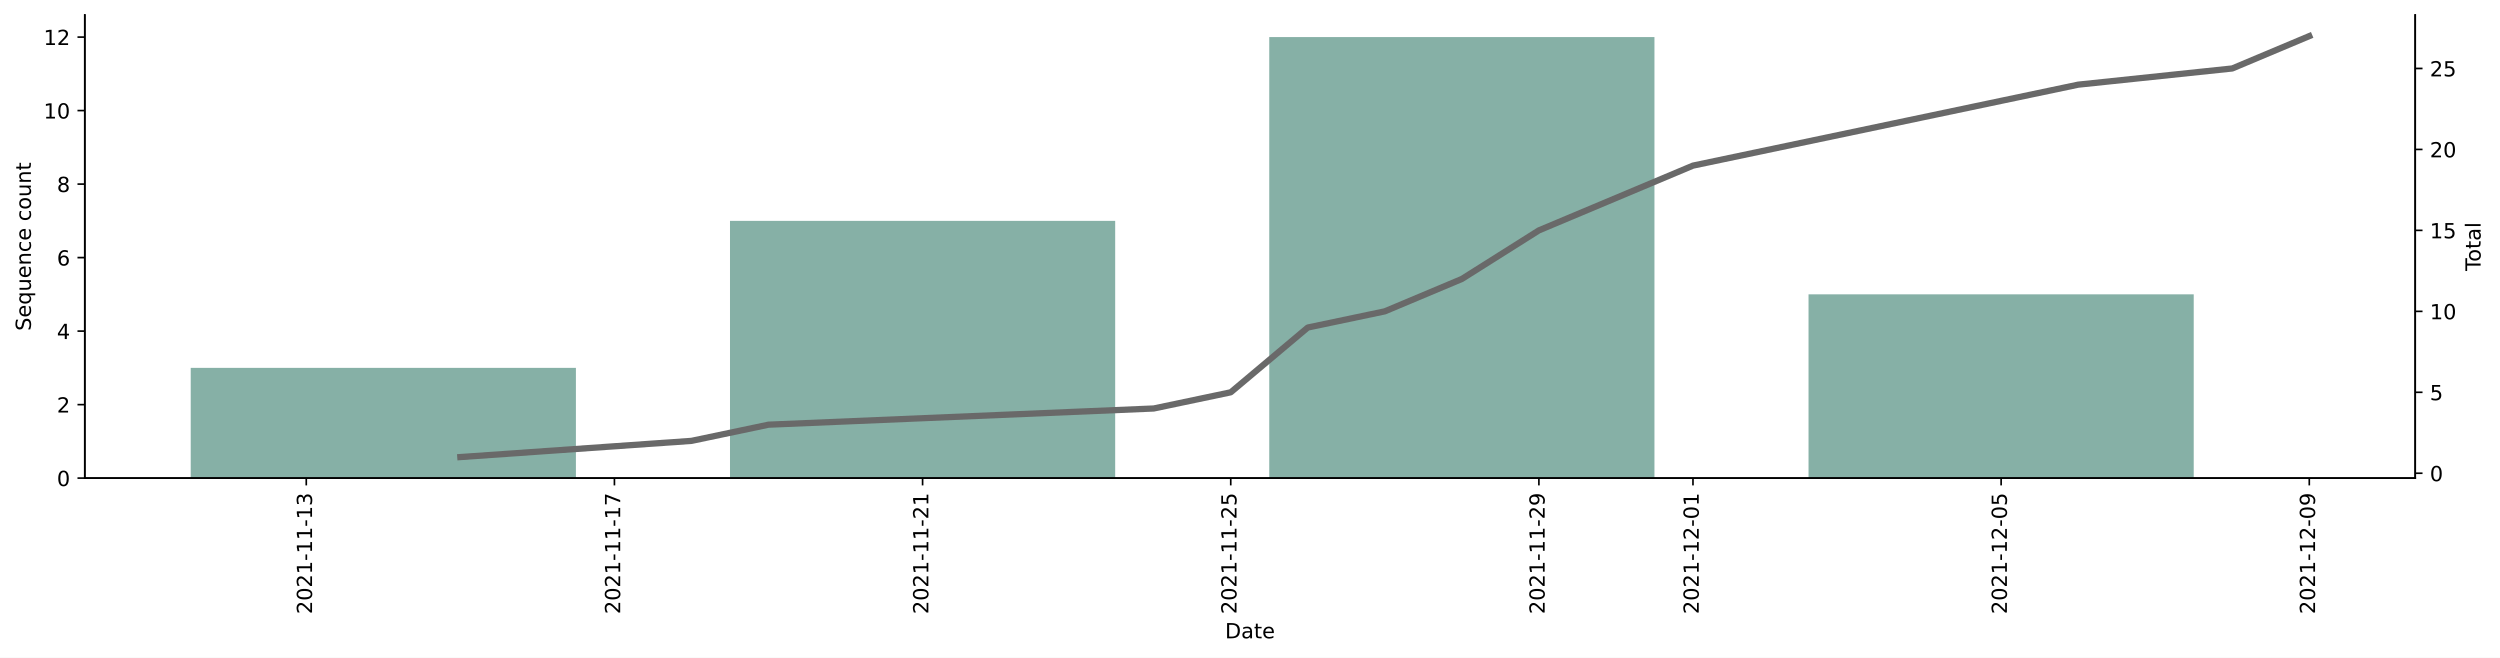
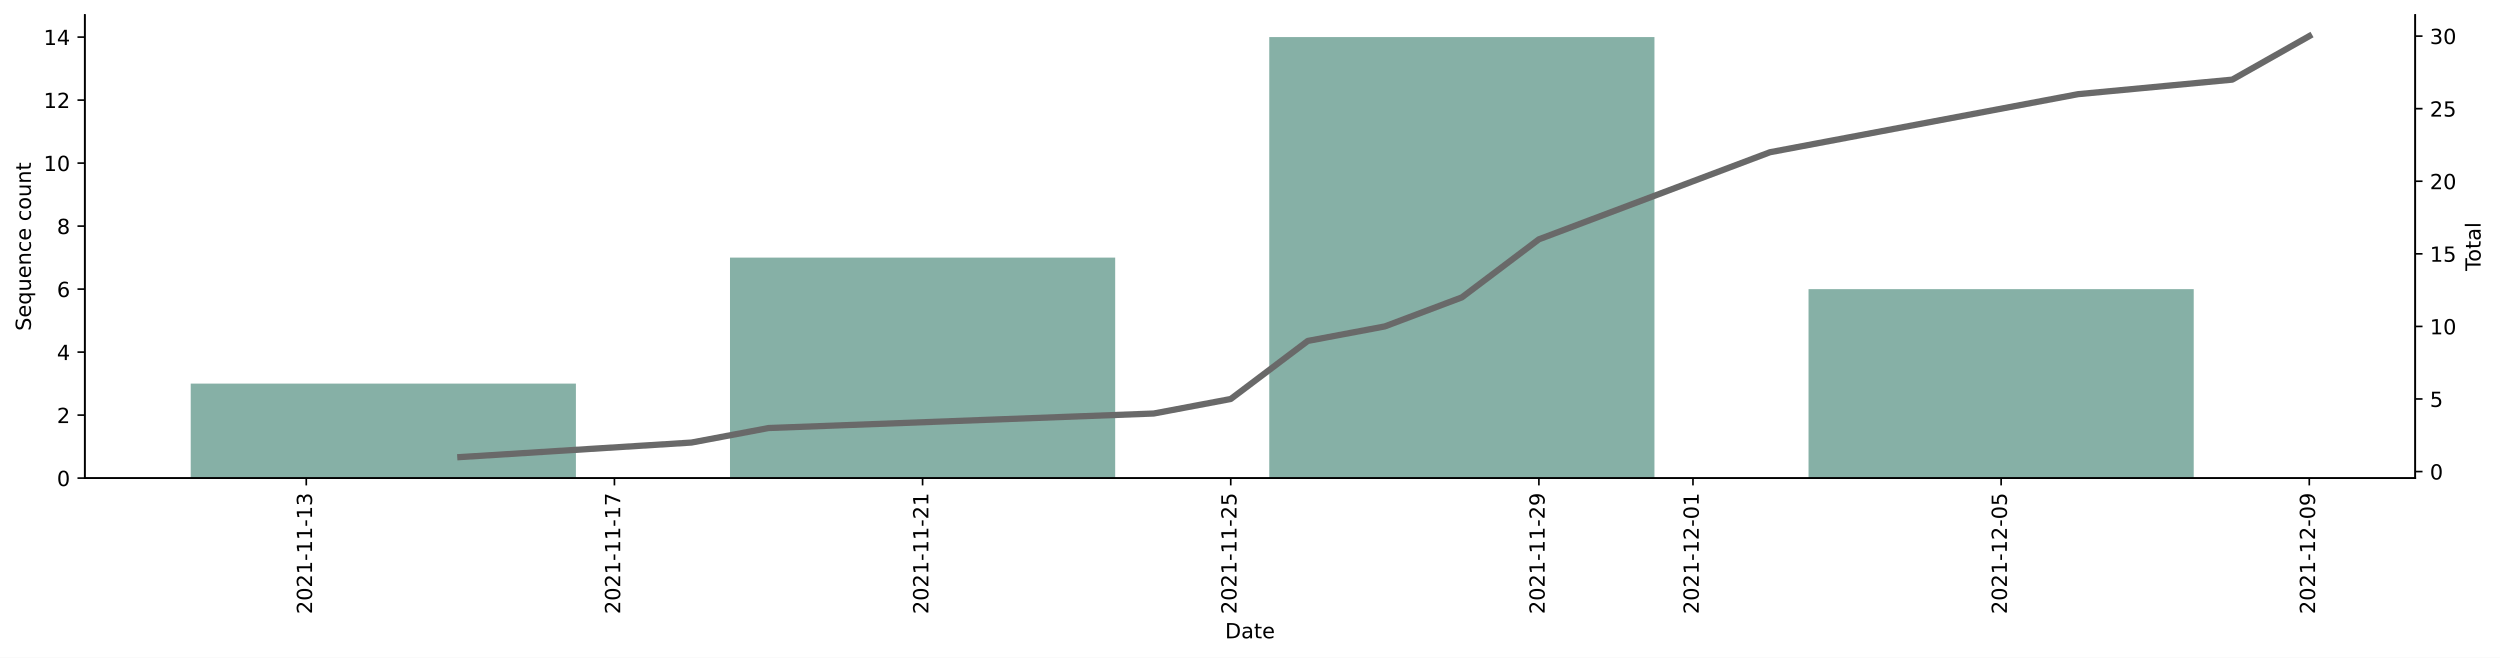
<svg xmlns="http://www.w3.org/2000/svg" xmlns:xlink="http://www.w3.org/1999/xlink" height="314.954pt" version="1.1" viewBox="0 0 1197.206 314.954" width="1197.206pt">
  <defs>
    <style type="text/css">*{stroke-linecap:butt;stroke-linejoin:round;}</style>
  </defs>
  <g id="figure_1">
    <g id="patch_1">
      <path d="M 0 314.954  L 1197.206 314.954  L 1197.206 0  L 0 0  z " style="fill:#ffffff;" />
    </g>
    <g id="axes_1">
      <g id="patch_2">
        <path d="M 40.603 228.96  L 1156.603 228.96  L 1156.603 7.2  L 40.603 7.2  z " style="fill:#ffffff;" />
      </g>
      <g id="patch_3">
-         <path clip-path="url(#p2aad25fb77)" d="M 91.33 228.96  L 275.793 228.96  L 275.793 176.16  L 91.33 176.16  z " style="fill:#86b0a6;" />
+         <path clip-path="url(#p750da3e27f)" d="M 91.33 228.96  L 275.793 228.96  L 275.793 183.703  L 91.33 183.703  z " style="fill:#86b0a6;" />
      </g>
      <g id="patch_4">
-         <path clip-path="url(#p2aad25fb77)" d="M 349.578 228.96  L 534.041 228.96  L 534.041 105.76  L 349.578 105.76  z " style="fill:#86b0a6;" />
+         <path clip-path="url(#p750da3e27f)" d="M 349.578 228.96  L 534.041 228.96  L 534.041 123.36  L 349.578 123.36  z " style="fill:#86b0a6;" />
      </g>
      <g id="patch_5">
-         <path clip-path="url(#p2aad25fb77)" d="M 607.826 228.96  L 792.289 228.96  L 792.289 17.76  L 607.826 17.76  z " style="fill:#86b0a6;" />
+         <path clip-path="url(#p750da3e27f)" d="M 607.826 228.96  L 792.289 228.96  L 792.289 17.76  L 607.826 17.76  z " style="fill:#86b0a6;" />
      </g>
      <g id="patch_6">
-         <path clip-path="url(#p2aad25fb77)" d="M 866.074 228.96  L 1050.537 228.96  L 1050.537 140.96  L 866.074 140.96  z " style="fill:#86b0a6;" />
+         <path clip-path="url(#p750da3e27f)" d="M 866.074 228.96  L 1050.537 228.96  L 1050.537 138.446  L 866.074 138.446  z " style="fill:#86b0a6;" />
      </g>
      <g id="matplotlib.axis_1">
        <g id="xtick_1">
          <g id="line2d_1">
            <defs>
-               <path d="M 0 0  L 0 3.5  " id="m37542d38e5" style="stroke:#000000;stroke-width:0.8;" />
+               <path d="M 0 0  L 0 3.5  " id="m4d6931986b" style="stroke:#000000;stroke-width:0.8;" />
            </defs>
            <g>
-               <use style="stroke:#000000;stroke-width:0.8;" x="146.669" xlink:href="#m37542d38e5" y="228.96" />
+               <use style="stroke:#000000;stroke-width:0.8;" x="146.669" xlink:href="#m4d6931986b" y="228.96" />
            </g>
          </g>
          <g id="text_1">
            <g transform="translate(149.4286 294.0756)rotate(-90)scale(0.1 -0.1)">
              <defs>
                <path d="M 1228 531  L 3431 531  L 3431 0  L 469 0  L 469 531  Q 828 903 1448 1529  Q 2069 2156 2228 2338  Q 2531 2678 2651 2914  Q 2772 3150 2772 3378  Q 2772 3750 2511 3984  Q 2250 4219 1831 4219  Q 1534 4219 1204 4116  Q 875 4013 500 3803  L 500 4441  Q 881 4594 1212 4672  Q 1544 4750 1819 4750  Q 2544 4750 2975 4387  Q 3406 4025 3406 3419  Q 3406 3131 3298 2873  Q 3191 2616 2906 2266  Q 2828 2175 2409 1742  Q 1991 1309 1228 531  z " id="DejaVuSans-32" transform="scale(0.015625)" />
                <path d="M 2034 4250  Q 1547 4250 1301 3770  Q 1056 3291 1056 2328  Q 1056 1369 1301 889  Q 1547 409 2034 409  Q 2525 409 2770 889  Q 3016 1369 3016 2328  Q 3016 3291 2770 3770  Q 2525 4250 2034 4250  z M 2034 4750  Q 2819 4750 3233 4129  Q 3647 3509 3647 2328  Q 3647 1150 3233 529  Q 2819 -91 2034 -91  Q 1250 -91 836 529  Q 422 1150 422 2328  Q 422 3509 836 4129  Q 1250 4750 2034 4750  z " id="DejaVuSans-30" transform="scale(0.015625)" />
                <path d="M 794 531  L 1825 531  L 1825 4091  L 703 3866  L 703 4441  L 1819 4666  L 2450 4666  L 2450 531  L 3481 531  L 3481 0  L 794 0  L 794 531  z " id="DejaVuSans-31" transform="scale(0.015625)" />
                <path d="M 313 2009  L 1997 2009  L 1997 1497  L 313 1497  L 313 2009  z " id="DejaVuSans-2d" transform="scale(0.015625)" />
                <path d="M 2597 2516  Q 3050 2419 3304 2112  Q 3559 1806 3559 1356  Q 3559 666 3084 287  Q 2609 -91 1734 -91  Q 1441 -91 1130 -33  Q 819 25 488 141  L 488 750  Q 750 597 1062 519  Q 1375 441 1716 441  Q 2309 441 2620 675  Q 2931 909 2931 1356  Q 2931 1769 2642 2001  Q 2353 2234 1838 2234  L 1294 2234  L 1294 2753  L 1863 2753  Q 2328 2753 2575 2939  Q 2822 3125 2822 3475  Q 2822 3834 2567 4026  Q 2313 4219 1838 4219  Q 1578 4219 1281 4162  Q 984 4106 628 3988  L 628 4550  Q 988 4650 1302 4700  Q 1616 4750 1894 4750  Q 2613 4750 3031 4423  Q 3450 4097 3450 3541  Q 3450 3153 3228 2886  Q 3006 2619 2597 2516  z " id="DejaVuSans-33" transform="scale(0.015625)" />
              </defs>
              <use xlink:href="#DejaVuSans-32" />
              <use x="63.623" xlink:href="#DejaVuSans-30" />
              <use x="127.246" xlink:href="#DejaVuSans-32" />
              <use x="190.869" xlink:href="#DejaVuSans-31" />
              <use x="254.492" xlink:href="#DejaVuSans-2d" />
              <use x="290.576" xlink:href="#DejaVuSans-31" />
              <use x="354.199" xlink:href="#DejaVuSans-31" />
              <use x="417.822" xlink:href="#DejaVuSans-2d" />
              <use x="453.906" xlink:href="#DejaVuSans-31" />
              <use x="517.529" xlink:href="#DejaVuSans-33" />
            </g>
          </g>
        </g>
        <g id="xtick_2">
          <g id="line2d_2">
            <g>
-               <use style="stroke:#000000;stroke-width:0.8;" x="294.239" xlink:href="#m37542d38e5" y="228.96" />
+               <use style="stroke:#000000;stroke-width:0.8;" x="294.239" xlink:href="#m4d6931986b" y="228.96" />
            </g>
          </g>
          <g id="text_2">
            <g transform="translate(296.9989 294.0756)rotate(-90)scale(0.1 -0.1)">
              <defs>
                <path d="M 525 4666  L 3525 4666  L 3525 4397  L 1831 0  L 1172 0  L 2766 4134  L 525 4134  L 525 4666  z " id="DejaVuSans-37" transform="scale(0.015625)" />
              </defs>
              <use xlink:href="#DejaVuSans-32" />
              <use x="63.623" xlink:href="#DejaVuSans-30" />
              <use x="127.246" xlink:href="#DejaVuSans-32" />
              <use x="190.869" xlink:href="#DejaVuSans-31" />
              <use x="254.492" xlink:href="#DejaVuSans-2d" />
              <use x="290.576" xlink:href="#DejaVuSans-31" />
              <use x="354.199" xlink:href="#DejaVuSans-31" />
              <use x="417.822" xlink:href="#DejaVuSans-2d" />
              <use x="453.906" xlink:href="#DejaVuSans-31" />
              <use x="517.529" xlink:href="#DejaVuSans-37" />
            </g>
          </g>
        </g>
        <g id="xtick_3">
          <g id="line2d_3">
            <g>
-               <use style="stroke:#000000;stroke-width:0.8;" x="441.81" xlink:href="#m37542d38e5" y="228.96" />
+               <use style="stroke:#000000;stroke-width:0.8;" x="441.81" xlink:href="#m4d6931986b" y="228.96" />
            </g>
          </g>
          <g id="text_3">
            <g transform="translate(444.5691 294.0756)rotate(-90)scale(0.1 -0.1)">
              <use xlink:href="#DejaVuSans-32" />
              <use x="63.623" xlink:href="#DejaVuSans-30" />
              <use x="127.246" xlink:href="#DejaVuSans-32" />
              <use x="190.869" xlink:href="#DejaVuSans-31" />
              <use x="254.492" xlink:href="#DejaVuSans-2d" />
              <use x="290.576" xlink:href="#DejaVuSans-31" />
              <use x="354.199" xlink:href="#DejaVuSans-31" />
              <use x="417.822" xlink:href="#DejaVuSans-2d" />
              <use x="453.906" xlink:href="#DejaVuSans-32" />
              <use x="517.529" xlink:href="#DejaVuSans-31" />
            </g>
          </g>
        </g>
        <g id="xtick_4">
          <g id="line2d_4">
            <g>
-               <use style="stroke:#000000;stroke-width:0.8;" x="589.38" xlink:href="#m37542d38e5" y="228.96" />
+               <use style="stroke:#000000;stroke-width:0.8;" x="589.38" xlink:href="#m4d6931986b" y="228.96" />
            </g>
          </g>
          <g id="text_4">
            <g transform="translate(592.1394 294.0756)rotate(-90)scale(0.1 -0.1)">
              <defs>
                <path d="M 691 4666  L 3169 4666  L 3169 4134  L 1269 4134  L 1269 2991  Q 1406 3038 1543 3061  Q 1681 3084 1819 3084  Q 2600 3084 3056 2656  Q 3513 2228 3513 1497  Q 3513 744 3044 326  Q 2575 -91 1722 -91  Q 1428 -91 1123 -41  Q 819 9 494 109  L 494 744  Q 775 591 1075 516  Q 1375 441 1709 441  Q 2250 441 2565 725  Q 2881 1009 2881 1497  Q 2881 1984 2565 2268  Q 2250 2553 1709 2553  Q 1456 2553 1204 2497  Q 953 2441 691 2322  L 691 4666  z " id="DejaVuSans-35" transform="scale(0.015625)" />
              </defs>
              <use xlink:href="#DejaVuSans-32" />
              <use x="63.623" xlink:href="#DejaVuSans-30" />
              <use x="127.246" xlink:href="#DejaVuSans-32" />
              <use x="190.869" xlink:href="#DejaVuSans-31" />
              <use x="254.492" xlink:href="#DejaVuSans-2d" />
              <use x="290.576" xlink:href="#DejaVuSans-31" />
              <use x="354.199" xlink:href="#DejaVuSans-31" />
              <use x="417.822" xlink:href="#DejaVuSans-2d" />
              <use x="453.906" xlink:href="#DejaVuSans-32" />
              <use x="517.529" xlink:href="#DejaVuSans-35" />
            </g>
          </g>
        </g>
        <g id="xtick_5">
          <g id="line2d_5">
            <g>
-               <use style="stroke:#000000;stroke-width:0.8;" x="736.95" xlink:href="#m37542d38e5" y="228.96" />
+               <use style="stroke:#000000;stroke-width:0.8;" x="736.95" xlink:href="#m4d6931986b" y="228.96" />
            </g>
          </g>
          <g id="text_5">
            <g transform="translate(739.7096 294.0756)rotate(-90)scale(0.1 -0.1)">
              <defs>
                <path d="M 703 97  L 703 672  Q 941 559 1184 500  Q 1428 441 1663 441  Q 2288 441 2617 861  Q 2947 1281 2994 2138  Q 2813 1869 2534 1725  Q 2256 1581 1919 1581  Q 1219 1581 811 2004  Q 403 2428 403 3163  Q 403 3881 828 4315  Q 1253 4750 1959 4750  Q 2769 4750 3195 4129  Q 3622 3509 3622 2328  Q 3622 1225 3098 567  Q 2575 -91 1691 -91  Q 1453 -91 1209 -44  Q 966 3 703 97  z M 1959 2075  Q 2384 2075 2632 2365  Q 2881 2656 2881 3163  Q 2881 3666 2632 3958  Q 2384 4250 1959 4250  Q 1534 4250 1286 3958  Q 1038 3666 1038 3163  Q 1038 2656 1286 2365  Q 1534 2075 1959 2075  z " id="DejaVuSans-39" transform="scale(0.015625)" />
              </defs>
              <use xlink:href="#DejaVuSans-32" />
              <use x="63.623" xlink:href="#DejaVuSans-30" />
              <use x="127.246" xlink:href="#DejaVuSans-32" />
              <use x="190.869" xlink:href="#DejaVuSans-31" />
              <use x="254.492" xlink:href="#DejaVuSans-2d" />
              <use x="290.576" xlink:href="#DejaVuSans-31" />
              <use x="354.199" xlink:href="#DejaVuSans-31" />
              <use x="417.822" xlink:href="#DejaVuSans-2d" />
              <use x="453.906" xlink:href="#DejaVuSans-32" />
              <use x="517.529" xlink:href="#DejaVuSans-39" />
            </g>
          </g>
        </g>
        <g id="xtick_6">
          <g id="line2d_6">
            <g>
-               <use style="stroke:#000000;stroke-width:0.8;" x="810.735" xlink:href="#m37542d38e5" y="228.96" />
+               <use style="stroke:#000000;stroke-width:0.8;" x="810.735" xlink:href="#m4d6931986b" y="228.96" />
            </g>
          </g>
          <g id="text_6">
            <g transform="translate(813.4947 294.0756)rotate(-90)scale(0.1 -0.1)">
              <use xlink:href="#DejaVuSans-32" />
              <use x="63.623" xlink:href="#DejaVuSans-30" />
              <use x="127.246" xlink:href="#DejaVuSans-32" />
              <use x="190.869" xlink:href="#DejaVuSans-31" />
              <use x="254.492" xlink:href="#DejaVuSans-2d" />
              <use x="290.576" xlink:href="#DejaVuSans-31" />
              <use x="354.199" xlink:href="#DejaVuSans-32" />
              <use x="417.822" xlink:href="#DejaVuSans-2d" />
              <use x="453.906" xlink:href="#DejaVuSans-30" />
              <use x="517.529" xlink:href="#DejaVuSans-31" />
            </g>
          </g>
        </g>
        <g id="xtick_7">
          <g id="line2d_7">
            <g>
-               <use style="stroke:#000000;stroke-width:0.8;" x="958.306" xlink:href="#m37542d38e5" y="228.96" />
+               <use style="stroke:#000000;stroke-width:0.8;" x="958.306" xlink:href="#m4d6931986b" y="228.96" />
            </g>
          </g>
          <g id="text_7">
            <g transform="translate(961.065 294.0756)rotate(-90)scale(0.1 -0.1)">
              <use xlink:href="#DejaVuSans-32" />
              <use x="63.623" xlink:href="#DejaVuSans-30" />
              <use x="127.246" xlink:href="#DejaVuSans-32" />
              <use x="190.869" xlink:href="#DejaVuSans-31" />
              <use x="254.492" xlink:href="#DejaVuSans-2d" />
              <use x="290.576" xlink:href="#DejaVuSans-31" />
              <use x="354.199" xlink:href="#DejaVuSans-32" />
              <use x="417.822" xlink:href="#DejaVuSans-2d" />
              <use x="453.906" xlink:href="#DejaVuSans-30" />
              <use x="517.529" xlink:href="#DejaVuSans-35" />
            </g>
          </g>
        </g>
        <g id="xtick_8">
          <g id="line2d_8">
            <g>
-               <use style="stroke:#000000;stroke-width:0.8;" x="1105.876" xlink:href="#m37542d38e5" y="228.96" />
+               <use style="stroke:#000000;stroke-width:0.8;" x="1105.876" xlink:href="#m4d6931986b" y="228.96" />
            </g>
          </g>
          <g id="text_8">
            <g transform="translate(1108.635 294.0756)rotate(-90)scale(0.1 -0.1)">
              <use xlink:href="#DejaVuSans-32" />
              <use x="63.623" xlink:href="#DejaVuSans-30" />
              <use x="127.246" xlink:href="#DejaVuSans-32" />
              <use x="190.869" xlink:href="#DejaVuSans-31" />
              <use x="254.492" xlink:href="#DejaVuSans-2d" />
              <use x="290.576" xlink:href="#DejaVuSans-31" />
              <use x="354.199" xlink:href="#DejaVuSans-32" />
              <use x="417.822" xlink:href="#DejaVuSans-2d" />
              <use x="453.906" xlink:href="#DejaVuSans-30" />
              <use x="517.529" xlink:href="#DejaVuSans-39" />
            </g>
          </g>
        </g>
        <g id="text_9">
          <g transform="translate(586.6523 305.6741)scale(0.1 -0.1)">
            <defs>
              <path d="M 1259 4147  L 1259 519  L 2022 519  Q 2988 519 3436 956  Q 3884 1394 3884 2338  Q 3884 3275 3436 3711  Q 2988 4147 2022 4147  L 1259 4147  z M 628 4666  L 1925 4666  Q 3281 4666 3915 4102  Q 4550 3538 4550 2338  Q 4550 1131 3912 565  Q 3275 0 1925 0  L 628 0  L 628 4666  z " id="DejaVuSans-44" transform="scale(0.015625)" />
              <path d="M 2194 1759  Q 1497 1759 1228 1600  Q 959 1441 959 1056  Q 959 750 1161 570  Q 1363 391 1709 391  Q 2188 391 2477 730  Q 2766 1069 2766 1631  L 2766 1759  L 2194 1759  z M 3341 1997  L 3341 0  L 2766 0  L 2766 531  Q 2569 213 2275 61  Q 1981 -91 1556 -91  Q 1019 -91 701 211  Q 384 513 384 1019  Q 384 1609 779 1909  Q 1175 2209 1959 2209  L 2766 2209  L 2766 2266  Q 2766 2663 2505 2880  Q 2244 3097 1772 3097  Q 1472 3097 1187 3025  Q 903 2953 641 2809  L 641 3341  Q 956 3463 1253 3523  Q 1550 3584 1831 3584  Q 2591 3584 2966 3190  Q 3341 2797 3341 1997  z " id="DejaVuSans-61" transform="scale(0.015625)" />
              <path d="M 1172 4494  L 1172 3500  L 2356 3500  L 2356 3053  L 1172 3053  L 1172 1153  Q 1172 725 1289 603  Q 1406 481 1766 481  L 2356 481  L 2356 0  L 1766 0  Q 1100 0 847 248  Q 594 497 594 1153  L 594 3053  L 172 3053  L 172 3500  L 594 3500  L 594 4494  L 1172 4494  z " id="DejaVuSans-74" transform="scale(0.015625)" />
              <path d="M 3597 1894  L 3597 1613  L 953 1613  Q 991 1019 1311 708  Q 1631 397 2203 397  Q 2534 397 2845 478  Q 3156 559 3463 722  L 3463 178  Q 3153 47 2828 -22  Q 2503 -91 2169 -91  Q 1331 -91 842 396  Q 353 884 353 1716  Q 353 2575 817 3079  Q 1281 3584 2069 3584  Q 2775 3584 3186 3129  Q 3597 2675 3597 1894  z M 3022 2063  Q 3016 2534 2758 2815  Q 2500 3097 2075 3097  Q 1594 3097 1305 2825  Q 1016 2553 972 2059  L 3022 2063  z " id="DejaVuSans-65" transform="scale(0.015625)" />
            </defs>
            <use xlink:href="#DejaVuSans-44" />
            <use x="77.002" xlink:href="#DejaVuSans-61" />
            <use x="138.281" xlink:href="#DejaVuSans-74" />
            <use x="177.49" xlink:href="#DejaVuSans-65" />
          </g>
        </g>
      </g>
      <g id="matplotlib.axis_2">
        <g id="ytick_1">
          <g id="line2d_9">
            <defs>
-               <path d="M 0 0  L -3.5 0  " id="m9adfae0d2d" style="stroke:#000000;stroke-width:0.8;" />
+               <path d="M 0 0  L -3.5 0  " id="m0420db209f" style="stroke:#000000;stroke-width:0.8;" />
            </defs>
            <g>
-               <use style="stroke:#000000;stroke-width:0.8;" x="40.603" xlink:href="#m9adfae0d2d" y="228.96" />
+               <use style="stroke:#000000;stroke-width:0.8;" x="40.603" xlink:href="#m0420db209f" y="228.96" />
            </g>
          </g>
          <g id="text_10">
            <g transform="translate(27.24063 232.7592)scale(0.1 -0.1)">
              <use xlink:href="#DejaVuSans-30" />
            </g>
          </g>
        </g>
        <g id="ytick_2">
          <g id="line2d_10">
            <g>
-               <use style="stroke:#000000;stroke-width:0.8;" x="40.603" xlink:href="#m9adfae0d2d" y="193.76" />
+               <use style="stroke:#000000;stroke-width:0.8;" x="40.603" xlink:href="#m0420db209f" y="198.789" />
            </g>
          </g>
          <g id="text_11">
-             <g transform="translate(27.24063 197.5592)scale(0.1 -0.1)">
+             <g transform="translate(27.24063 202.5878)scale(0.1 -0.1)">
              <use xlink:href="#DejaVuSans-32" />
            </g>
          </g>
        </g>
        <g id="ytick_3">
          <g id="line2d_11">
            <g>
-               <use style="stroke:#000000;stroke-width:0.8;" x="40.603" xlink:href="#m9adfae0d2d" y="158.56" />
+               <use style="stroke:#000000;stroke-width:0.8;" x="40.603" xlink:href="#m0420db209f" y="168.617" />
            </g>
          </g>
          <g id="text_12">
-             <g transform="translate(27.24063 162.3592)scale(0.1 -0.1)">
+             <g transform="translate(27.24063 172.4164)scale(0.1 -0.1)">
              <defs>
                <path d="M 2419 4116  L 825 1625  L 2419 1625  L 2419 4116  z M 2253 4666  L 3047 4666  L 3047 1625  L 3713 1625  L 3713 1100  L 3047 1100  L 3047 0  L 2419 0  L 2419 1100  L 313 1100  L 313 1709  L 2253 4666  z " id="DejaVuSans-34" transform="scale(0.015625)" />
              </defs>
              <use xlink:href="#DejaVuSans-34" />
            </g>
          </g>
        </g>
        <g id="ytick_4">
          <g id="line2d_12">
            <g>
-               <use style="stroke:#000000;stroke-width:0.8;" x="40.603" xlink:href="#m9adfae0d2d" y="123.36" />
+               <use style="stroke:#000000;stroke-width:0.8;" x="40.603" xlink:href="#m0420db209f" y="138.446" />
            </g>
          </g>
          <g id="text_13">
-             <g transform="translate(27.24063 127.1592)scale(0.1 -0.1)">
+             <g transform="translate(27.24063 142.2449)scale(0.1 -0.1)">
              <defs>
                <path d="M 2113 2584  Q 1688 2584 1439 2293  Q 1191 2003 1191 1497  Q 1191 994 1439 701  Q 1688 409 2113 409  Q 2538 409 2786 701  Q 3034 994 3034 1497  Q 3034 2003 2786 2293  Q 2538 2584 2113 2584  z M 3366 4563  L 3366 3988  Q 3128 4100 2886 4159  Q 2644 4219 2406 4219  Q 1781 4219 1451 3797  Q 1122 3375 1075 2522  Q 1259 2794 1537 2939  Q 1816 3084 2150 3084  Q 2853 3084 3261 2657  Q 3669 2231 3669 1497  Q 3669 778 3244 343  Q 2819 -91 2113 -91  Q 1303 -91 875 529  Q 447 1150 447 2328  Q 447 3434 972 4092  Q 1497 4750 2381 4750  Q 2619 4750 2861 4703  Q 3103 4656 3366 4563  z " id="DejaVuSans-36" transform="scale(0.015625)" />
              </defs>
              <use xlink:href="#DejaVuSans-36" />
            </g>
          </g>
        </g>
        <g id="ytick_5">
          <g id="line2d_13">
            <g>
-               <use style="stroke:#000000;stroke-width:0.8;" x="40.603" xlink:href="#m9adfae0d2d" y="88.16" />
+               <use style="stroke:#000000;stroke-width:0.8;" x="40.603" xlink:href="#m0420db209f" y="108.274" />
            </g>
          </g>
          <g id="text_14">
-             <g transform="translate(27.24063 91.95922)scale(0.1 -0.1)">
+             <g transform="translate(27.24063 112.0735)scale(0.1 -0.1)">
              <defs>
                <path d="M 2034 2216  Q 1584 2216 1326 1975  Q 1069 1734 1069 1313  Q 1069 891 1326 650  Q 1584 409 2034 409  Q 2484 409 2743 651  Q 3003 894 3003 1313  Q 3003 1734 2745 1975  Q 2488 2216 2034 2216  z M 1403 2484  Q 997 2584 770 2862  Q 544 3141 544 3541  Q 544 4100 942 4425  Q 1341 4750 2034 4750  Q 2731 4750 3128 4425  Q 3525 4100 3525 3541  Q 3525 3141 3298 2862  Q 3072 2584 2669 2484  Q 3125 2378 3379 2068  Q 3634 1759 3634 1313  Q 3634 634 3220 271  Q 2806 -91 2034 -91  Q 1263 -91 848 271  Q 434 634 434 1313  Q 434 1759 690 2068  Q 947 2378 1403 2484  z M 1172 3481  Q 1172 3119 1398 2916  Q 1625 2713 2034 2713  Q 2441 2713 2670 2916  Q 2900 3119 2900 3481  Q 2900 3844 2670 4047  Q 2441 4250 2034 4250  Q 1625 4250 1398 4047  Q 1172 3844 1172 3481  z " id="DejaVuSans-38" transform="scale(0.015625)" />
              </defs>
              <use xlink:href="#DejaVuSans-38" />
            </g>
          </g>
        </g>
        <g id="ytick_6">
          <g id="line2d_14">
            <g>
-               <use style="stroke:#000000;stroke-width:0.8;" x="40.603" xlink:href="#m9adfae0d2d" y="52.96" />
+               <use style="stroke:#000000;stroke-width:0.8;" x="40.603" xlink:href="#m0420db209f" y="78.103" />
            </g>
          </g>
          <g id="text_15">
-             <g transform="translate(20.87813 56.75922)scale(0.1 -0.1)">
+             <g transform="translate(20.87813 81.90208)scale(0.1 -0.1)">
              <use xlink:href="#DejaVuSans-31" />
              <use x="63.623" xlink:href="#DejaVuSans-30" />
            </g>
          </g>
        </g>
        <g id="ytick_7">
          <g id="line2d_15">
            <g>
-               <use style="stroke:#000000;stroke-width:0.8;" x="40.603" xlink:href="#m9adfae0d2d" y="17.76" />
+               <use style="stroke:#000000;stroke-width:0.8;" x="40.603" xlink:href="#m0420db209f" y="47.931" />
            </g>
          </g>
          <g id="text_16">
+             <g transform="translate(20.87813 51.73065)scale(0.1 -0.1)">
+               <use xlink:href="#DejaVuSans-31" />
+               <use x="63.623" xlink:href="#DejaVuSans-32" />
+             </g>
+           </g>
+         </g>
+         <g id="ytick_8">
+           <g id="line2d_16">
+             <g>
+               <use style="stroke:#000000;stroke-width:0.8;" x="40.603" xlink:href="#m0420db209f" y="17.76" />
+             </g>
+           </g>
+           <g id="text_17">
            <g transform="translate(20.87813 21.55922)scale(0.1 -0.1)">
              <use xlink:href="#DejaVuSans-31" />
-               <use x="63.623" xlink:href="#DejaVuSans-32" />
-             </g>
-           </g>
-         </g>
-         <g id="text_17">
+               <use x="63.623" xlink:href="#DejaVuSans-34" />
+             </g>
+           </g>
+         </g>
+         <g id="text_18">
          <g transform="translate(14.79844 158.4402)rotate(-90)scale(0.1 -0.1)">
            <defs>
              <path d="M 3425 4513  L 3425 3897  Q 3066 4069 2747 4153  Q 2428 4238 2131 4238  Q 1616 4238 1336 4038  Q 1056 3838 1056 3469  Q 1056 3159 1242 3001  Q 1428 2844 1947 2747  L 2328 2669  Q 3034 2534 3370 2195  Q 3706 1856 3706 1288  Q 3706 609 3251 259  Q 2797 -91 1919 -91  Q 1588 -91 1214 -16  Q 841 59 441 206  L 441 856  Q 825 641 1194 531  Q 1563 422 1919 422  Q 2459 422 2753 634  Q 3047 847 3047 1241  Q 3047 1584 2836 1778  Q 2625 1972 2144 2069  L 1759 2144  Q 1053 2284 737 2584  Q 422 2884 422 3419  Q 422 4038 858 4394  Q 1294 4750 2059 4750  Q 2388 4750 2728 4690  Q 3069 4631 3425 4513  z " id="DejaVuSans-53" transform="scale(0.015625)" />
              <path d="M 947 1747  Q 947 1113 1208 752  Q 1469 391 1925 391  Q 2381 391 2643 752  Q 2906 1113 2906 1747  Q 2906 2381 2643 2742  Q 2381 3103 1925 3103  Q 1469 3103 1208 2742  Q 947 2381 947 1747  z M 2906 525  Q 2725 213 2448 61  Q 2172 -91 1784 -91  Q 1150 -91 751 415  Q 353 922 353 1747  Q 353 2572 751 3078  Q 1150 3584 1784 3584  Q 2172 3584 2448 3432  Q 2725 3281 2906 2969  L 2906 3500  L 3481 3500  L 3481 -1331  L 2906 -1331  L 2906 525  z " id="DejaVuSans-71" transform="scale(0.015625)" />
              <path d="M 544 1381  L 544 3500  L 1119 3500  L 1119 1403  Q 1119 906 1312 657  Q 1506 409 1894 409  Q 2359 409 2629 706  Q 2900 1003 2900 1516  L 2900 3500  L 3475 3500  L 3475 0  L 2900 0  L 2900 538  Q 2691 219 2414 64  Q 2138 -91 1772 -91  Q 1169 -91 856 284  Q 544 659 544 1381  z M 1991 3584  L 1991 3584  z " id="DejaVuSans-75" transform="scale(0.015625)" />
              <path d="M 3513 2113  L 3513 0  L 2938 0  L 2938 2094  Q 2938 2591 2744 2837  Q 2550 3084 2163 3084  Q 1697 3084 1428 2787  Q 1159 2491 1159 1978  L 1159 0  L 581 0  L 581 3500  L 1159 3500  L 1159 2956  Q 1366 3272 1645 3428  Q 1925 3584 2291 3584  Q 2894 3584 3203 3211  Q 3513 2838 3513 2113  z " id="DejaVuSans-6e" transform="scale(0.015625)" />
              <path d="M 3122 3366  L 3122 2828  Q 2878 2963 2633 3030  Q 2388 3097 2138 3097  Q 1578 3097 1268 2742  Q 959 2388 959 1747  Q 959 1106 1268 751  Q 1578 397 2138 397  Q 2388 397 2633 464  Q 2878 531 3122 666  L 3122 134  Q 2881 22 2623 -34  Q 2366 -91 2075 -91  Q 1284 -91 818 406  Q 353 903 353 1747  Q 353 2603 823 3093  Q 1294 3584 2113 3584  Q 2378 3584 2631 3529  Q 2884 3475 3122 3366  z " id="DejaVuSans-63" transform="scale(0.015625)" />
              <path id="DejaVuSans-20" transform="scale(0.015625)" />
              <path d="M 1959 3097  Q 1497 3097 1228 2736  Q 959 2375 959 1747  Q 959 1119 1226 758  Q 1494 397 1959 397  Q 2419 397 2687 759  Q 2956 1122 2956 1747  Q 2956 2369 2687 2733  Q 2419 3097 1959 3097  z M 1959 3584  Q 2709 3584 3137 3096  Q 3566 2609 3566 1747  Q 3566 888 3137 398  Q 2709 -91 1959 -91  Q 1206 -91 779 398  Q 353 888 353 1747  Q 353 2609 779 3096  Q 1206 3584 1959 3584  z " id="DejaVuSans-6f" transform="scale(0.015625)" />
            </defs>
            <use xlink:href="#DejaVuSans-53" />
            <use x="63.477" xlink:href="#DejaVuSans-65" />
            <use x="125" xlink:href="#DejaVuSans-71" />
            <use x="188.477" xlink:href="#DejaVuSans-75" />
            <use x="251.855" xlink:href="#DejaVuSans-65" />
            <use x="313.379" xlink:href="#DejaVuSans-6e" />
            <use x="376.758" xlink:href="#DejaVuSans-63" />
            <use x="431.738" xlink:href="#DejaVuSans-65" />
            <use x="493.262" xlink:href="#DejaVuSans-20" />
            <use x="525.049" xlink:href="#DejaVuSans-63" />
            <use x="580.029" xlink:href="#DejaVuSans-6f" />
            <use x="641.211" xlink:href="#DejaVuSans-75" />
            <use x="704.59" xlink:href="#DejaVuSans-6e" />
            <use x="767.969" xlink:href="#DejaVuSans-74" />
          </g>
        </g>
      </g>
      <g id="patch_7">
        <path d="M 40.603 228.96  L 40.603 7.2  " style="fill:none;stroke:#000000;stroke-linecap:square;stroke-linejoin:miter;stroke-width:0.8;" />
      </g>
      <g id="patch_8">
        <path d="M 1156.603 228.96  L 1156.603 7.2  " style="fill:none;stroke:#000000;stroke-linecap:square;stroke-linejoin:miter;stroke-width:0.8;" />
      </g>
      <g id="patch_9">
        <path d="M 40.603 228.96  L 1156.603 228.96  " style="fill:none;stroke:#000000;stroke-linecap:square;stroke-linejoin:miter;stroke-width:0.8;" />
      </g>
    </g>
    <g id="axes_2">
      <g id="matplotlib.axis_3">
-         <g id="ytick_8">
-           <g id="line2d_16">
-             <defs>
-               <path d="M 0 0  L 3.5 0  " id="ma2a1e20234" style="stroke:#000000;stroke-width:0.8;" />
-             </defs>
-             <g>
-               <use style="stroke:#000000;stroke-width:0.8;" x="1156.603" xlink:href="#ma2a1e20234" y="226.634" />
-             </g>
-           </g>
-           <g id="text_18">
-             <g transform="translate(1163.603 230.4331)scale(0.1 -0.1)">
-               <use xlink:href="#DejaVuSans-30" />
-             </g>
-           </g>
-         </g>
        <g id="ytick_9">
          <g id="line2d_17">
-             <g>
-               <use style="stroke:#000000;stroke-width:0.8;" x="1156.603" xlink:href="#ma2a1e20234" y="187.865" />
+             <defs>
+               <path d="M 0 0  L 3.5 0  " id="mcf2263d10f" style="stroke:#000000;stroke-width:0.8;" />
+             </defs>
+             <g>
+               <use style="stroke:#000000;stroke-width:0.8;" x="1156.603" xlink:href="#mcf2263d10f" y="225.832" />
            </g>
          </g>
          <g id="text_19">
-             <g transform="translate(1163.603 191.6638)scale(0.1 -0.1)">
-               <use xlink:href="#DejaVuSans-35" />
+             <g transform="translate(1163.603 229.6309)scale(0.1 -0.1)">
+               <use xlink:href="#DejaVuSans-30" />
            </g>
          </g>
        </g>
        <g id="ytick_10">
          <g id="line2d_18">
            <g>
-               <use style="stroke:#000000;stroke-width:0.8;" x="1156.603" xlink:href="#ma2a1e20234" y="149.095" />
+               <use style="stroke:#000000;stroke-width:0.8;" x="1156.603" xlink:href="#mcf2263d10f" y="191.073" />
            </g>
          </g>
          <g id="text_20">
-             <g transform="translate(1163.603 152.8946)scale(0.1 -0.1)">
-               <use xlink:href="#DejaVuSans-31" />
-               <use x="63.623" xlink:href="#DejaVuSans-30" />
+             <g transform="translate(1163.603 194.8723)scale(0.1 -0.1)">
+               <use xlink:href="#DejaVuSans-35" />
            </g>
          </g>
        </g>
        <g id="ytick_11">
          <g id="line2d_19">
            <g>
-               <use style="stroke:#000000;stroke-width:0.8;" x="1156.603" xlink:href="#ma2a1e20234" y="110.326" />
+               <use style="stroke:#000000;stroke-width:0.8;" x="1156.603" xlink:href="#mcf2263d10f" y="156.314" />
            </g>
          </g>
          <g id="text_21">
-             <g transform="translate(1163.603 114.1254)scale(0.1 -0.1)">
+             <g transform="translate(1163.603 160.1137)scale(0.1 -0.1)">
+               <use xlink:href="#DejaVuSans-31" />
+               <use x="63.623" xlink:href="#DejaVuSans-30" />
+             </g>
+           </g>
+         </g>
+         <g id="ytick_12">
+           <g id="line2d_20">
+             <g>
+               <use style="stroke:#000000;stroke-width:0.8;" x="1156.603" xlink:href="#mcf2263d10f" y="121.556" />
+             </g>
+           </g>
+           <g id="text_22">
+             <g transform="translate(1163.603 125.3551)scale(0.1 -0.1)">
              <use xlink:href="#DejaVuSans-31" />
              <use x="63.623" xlink:href="#DejaVuSans-35" />
            </g>
          </g>
        </g>
-         <g id="ytick_12">
-           <g id="line2d_20">
-             <g>
-               <use style="stroke:#000000;stroke-width:0.8;" x="1156.603" xlink:href="#ma2a1e20234" y="71.557" />
-             </g>
-           </g>
-           <g id="text_22">
-             <g transform="translate(1163.603 75.35614)scale(0.1 -0.1)">
-               <use xlink:href="#DejaVuSans-32" />
-               <use x="63.623" xlink:href="#DejaVuSans-30" />
-             </g>
-           </g>
-         </g>
        <g id="ytick_13">
          <g id="line2d_21">
            <g>
-               <use style="stroke:#000000;stroke-width:0.8;" x="1156.603" xlink:href="#ma2a1e20234" y="32.788" />
+               <use style="stroke:#000000;stroke-width:0.8;" x="1156.603" xlink:href="#mcf2263d10f" y="86.797" />
            </g>
          </g>
          <g id="text_23">
-             <g transform="translate(1163.603 36.58691)scale(0.1 -0.1)">
+             <g transform="translate(1163.603 90.59646)scale(0.1 -0.1)">
+               <use xlink:href="#DejaVuSans-32" />
+               <use x="63.623" xlink:href="#DejaVuSans-30" />
+             </g>
+           </g>
+         </g>
+         <g id="ytick_14">
+           <g id="line2d_22">
+             <g>
+               <use style="stroke:#000000;stroke-width:0.8;" x="1156.603" xlink:href="#mcf2263d10f" y="52.039" />
+             </g>
+           </g>
+           <g id="text_24">
+             <g transform="translate(1163.603 55.83784)scale(0.1 -0.1)">
              <use xlink:href="#DejaVuSans-32" />
              <use x="63.623" xlink:href="#DejaVuSans-35" />
            </g>
          </g>
        </g>
-         <g id="text_24">
+         <g id="ytick_15">
+           <g id="line2d_23">
+             <g>
+               <use style="stroke:#000000;stroke-width:0.8;" x="1156.603" xlink:href="#mcf2263d10f" y="17.28" />
+             </g>
+           </g>
+           <g id="text_25">
+             <g transform="translate(1163.603 21.07922)scale(0.1 -0.1)">
+               <use xlink:href="#DejaVuSans-33" />
+               <use x="63.623" xlink:href="#DejaVuSans-30" />
+             </g>
+           </g>
+         </g>
+         <g id="text_26">
          <g transform="translate(1187.927 129.7566)rotate(-90)scale(0.1 -0.1)">
            <defs>
              <path d="M -19 4666  L 3928 4666  L 3928 4134  L 2272 4134  L 2272 0  L 1638 0  L 1638 4134  L -19 4134  L -19 4666  z " id="DejaVuSans-54" transform="scale(0.015625)" />
              <path d="M 603 4863  L 1178 4863  L 1178 0  L 603 0  L 603 4863  z " id="DejaVuSans-6c" transform="scale(0.015625)" />
            </defs>
            <use xlink:href="#DejaVuSans-54" />
            <use x="44.084" xlink:href="#DejaVuSans-6f" />
            <use x="105.266" xlink:href="#DejaVuSans-74" />
            <use x="144.475" xlink:href="#DejaVuSans-61" />
            <use x="205.754" xlink:href="#DejaVuSans-6c" />
          </g>
        </g>
      </g>
-       <g id="line2d_22">
-         <path clip-path="url(#p2aad25fb77)" d="M 220.454 218.88  L 331.132 211.126  L 368.025 203.372  L 552.487 195.618  L 589.38 187.865  L 626.273 156.849  L 663.165 149.095  L 700.058 133.588  L 736.95 110.326  L 810.735 79.311  L 847.628 71.557  L 884.52 63.803  L 921.413 56.049  L 958.306 48.295  L 995.198 40.542  L 1068.983 32.788  L 1105.876 17.28  " style="fill:none;stroke:#696969;stroke-linecap:square;stroke-width:3;" />
+       <g id="line2d_24">
+         <path clip-path="url(#p750da3e27f)" d="M 220.454 218.88  L 331.132 211.928  L 368.025 204.977  L 552.487 198.025  L 589.38 191.073  L 626.273 163.266  L 663.165 156.314  L 700.058 142.411  L 736.95 114.604  L 810.735 86.797  L 847.628 72.894  L 884.52 65.942  L 921.413 58.99  L 958.306 52.039  L 995.198 45.087  L 1068.983 38.135  L 1105.876 17.28  " style="fill:none;stroke:#696969;stroke-linecap:square;stroke-width:3;" />
      </g>
      <g id="patch_10">
        <path d="M 40.603 228.96  L 40.603 7.2  " style="fill:none;stroke:#000000;stroke-linecap:square;stroke-linejoin:miter;stroke-width:0.8;" />
      </g>
      <g id="patch_11">
        <path d="M 1156.603 228.96  L 1156.603 7.2  " style="fill:none;stroke:#000000;stroke-linecap:square;stroke-linejoin:miter;stroke-width:0.8;" />
      </g>
      <g id="patch_12">
        <path d="M 40.603 228.96  L 1156.603 228.96  " style="fill:none;stroke:#000000;stroke-linecap:square;stroke-linejoin:miter;stroke-width:0.8;" />
      </g>
    </g>
  </g>
  <defs>
-     <clipPath id="p2aad25fb77">
+     <clipPath id="p750da3e27f">
      <rect height="221.76" width="1116" x="40.603" y="7.2" />
    </clipPath>
  </defs>
</svg>
